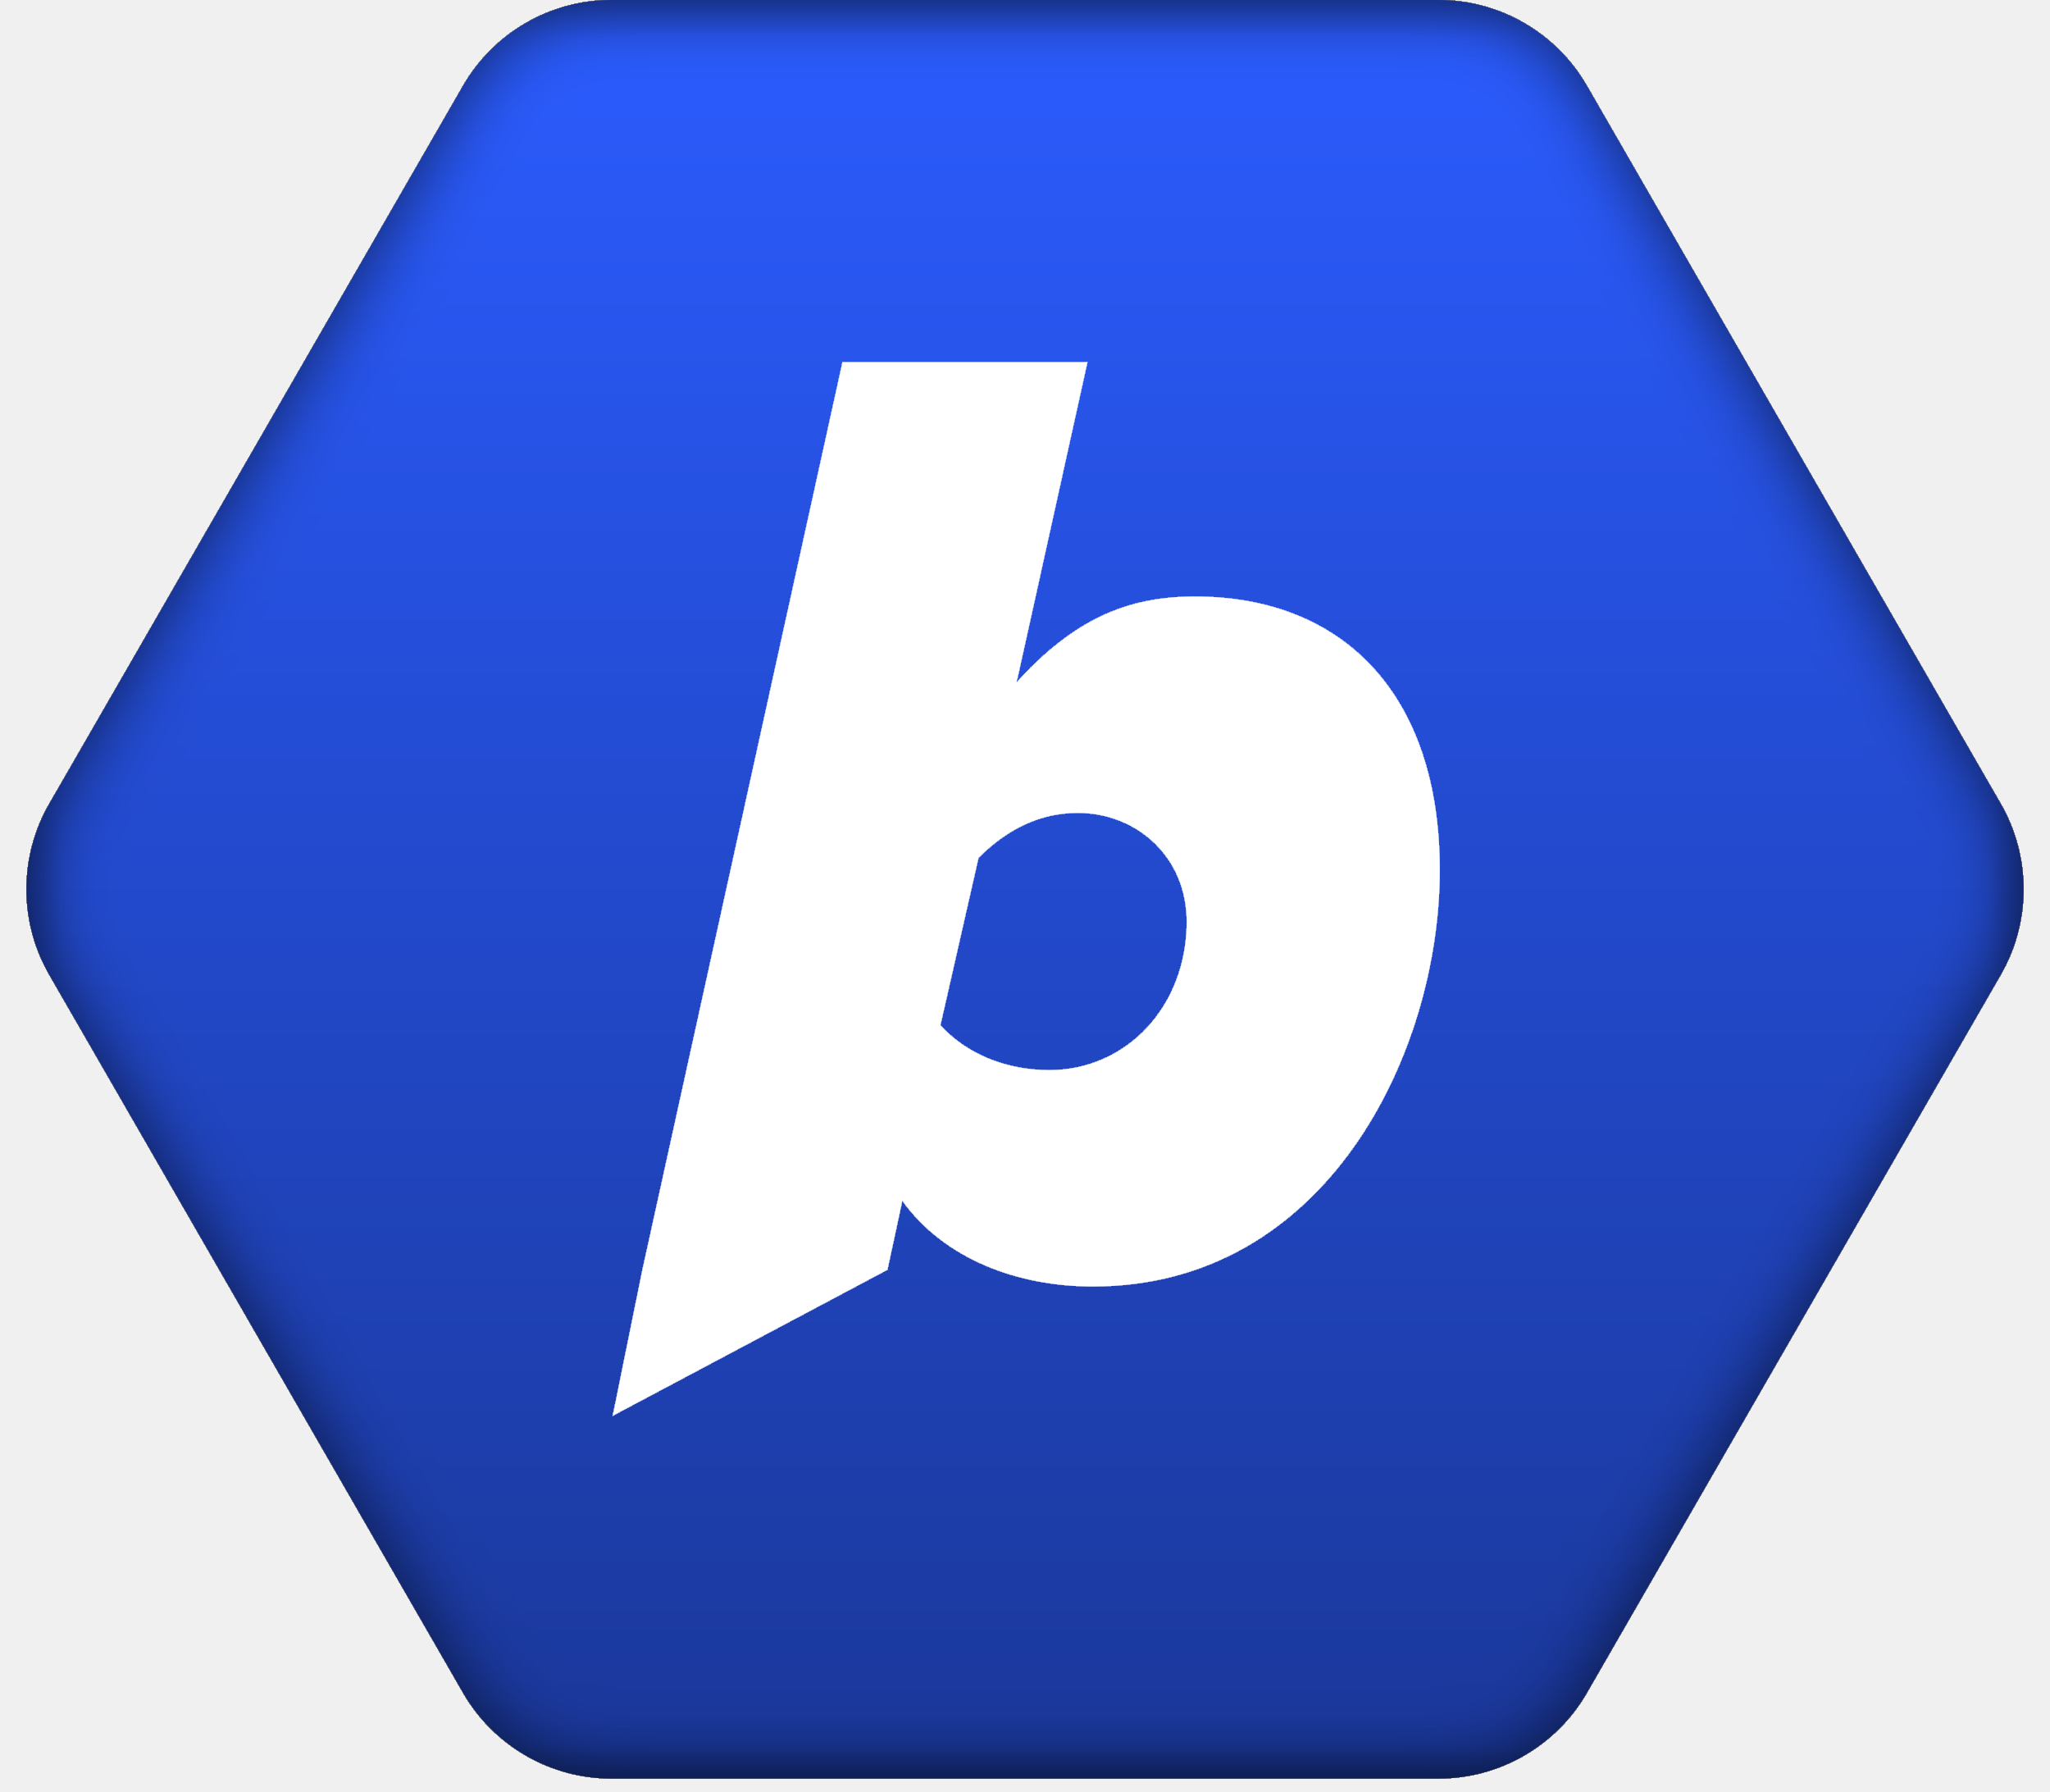
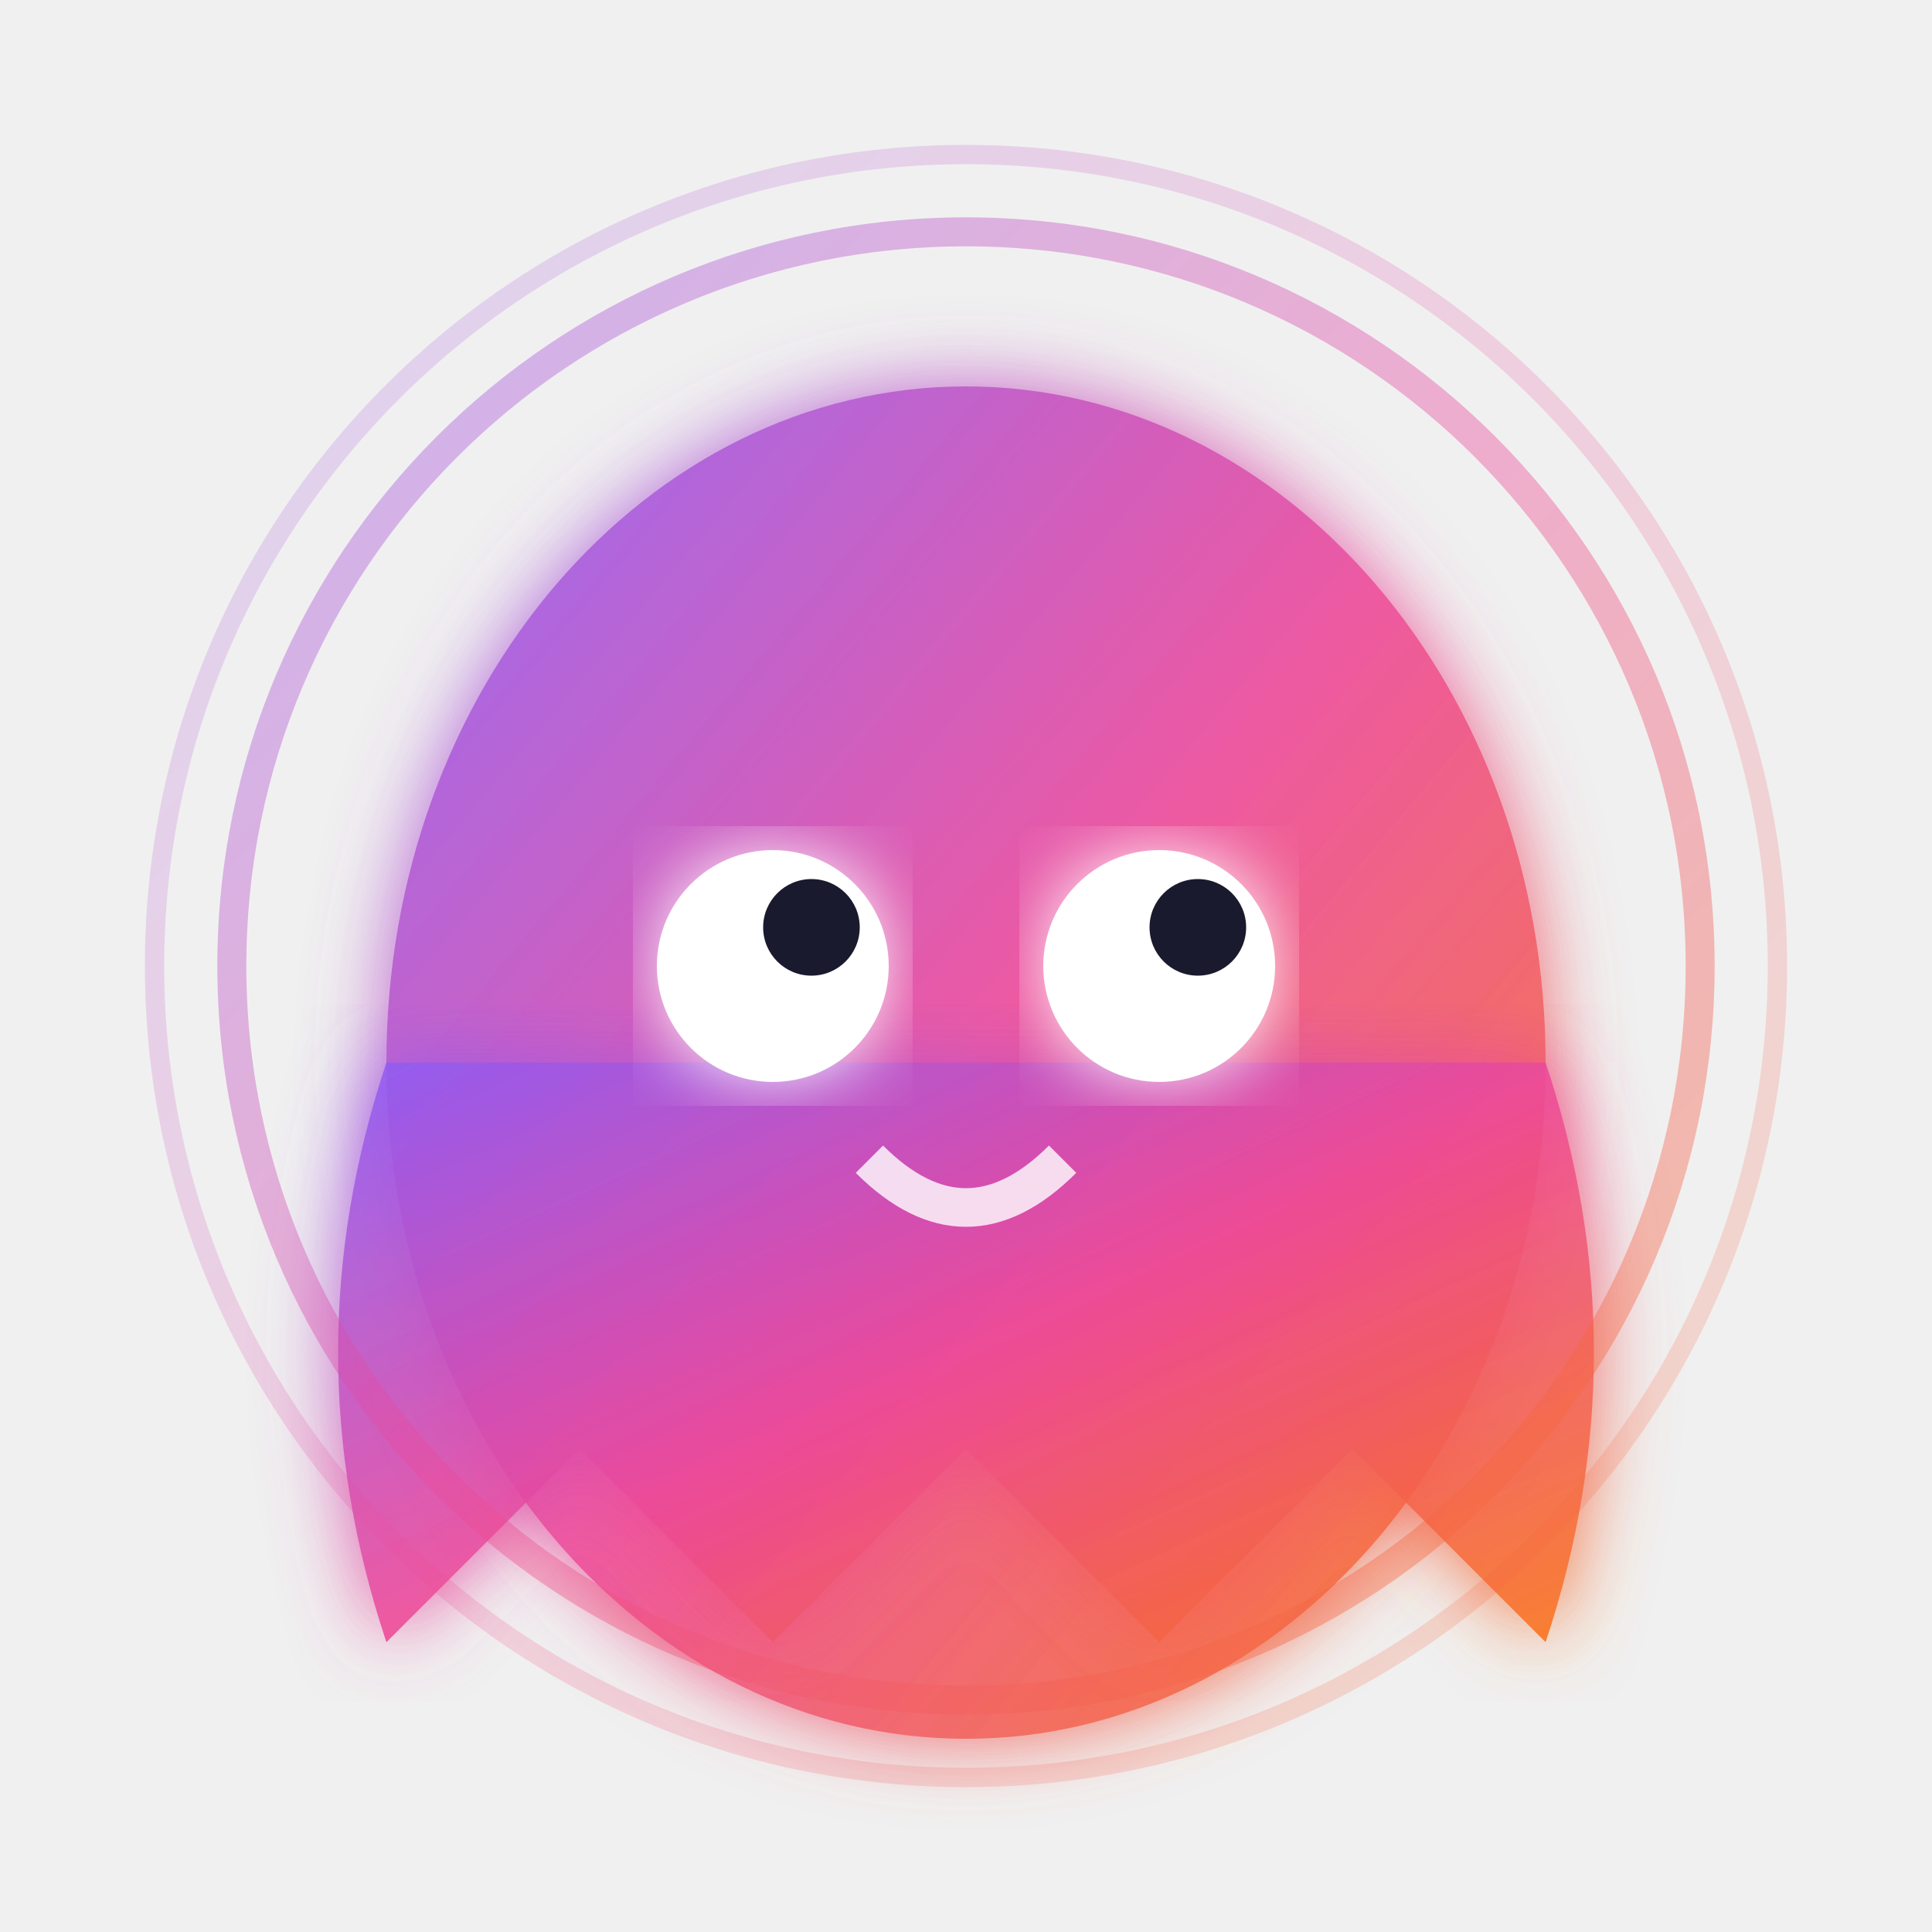
- <svg xmlns="http://www.w3.org/2000/svg" width="95" height="83" fill="none">
-   <g filter="url(#a)">
-     <path fill="url(#b)" d="M66.657 0H28.343a7.948 7.948 0 0 0-6.887 3.979L2.288 37.235a7.948 7.948 0 0 0 0 7.938L21.456 78.43a7.948 7.948 0 0 0 6.887 3.979h38.314a7.948 7.948 0 0 0 6.886-3.98l19.17-33.256a7.948 7.948 0 0 0 0-7.938L73.542 3.98A7.948 7.948 0 0 0 66.657 0Z" />
-   </g>
-   <g filter="url(#c)">
-     <path fill="#fff" fill-rule="evenodd" d="M50.642 59.608c-3.468 0-6.873-1.261-8.827-3.973l-.69 3.198-12.729 6.762 1.374-6.762 9.27-42.04h11.35l-3.279 14.818c2.649-2.9 5.108-3.973 8.26-3.973 6.81 0 11.35 4.477 11.35 12.675 0 8.45-5.233 19.295-16.079 19.295Zm4.351-16.9c0 3.91-2.774 6.874-6.368 6.874-2.018 0-3.847-.757-5.045-2.08l1.766-7.757c1.324-1.324 2.837-2.08 4.603-2.08 2.711 0 5.044 2.017 5.044 5.044Z" clip-rule="evenodd" />
-   </g>
+ <svg xmlns="http://www.w3.org/2000/svg" viewBox="0 0 100 100" width="100" height="100">
  <defs>
-     <filter id="a" width="92.549" height="82.409" x="1.226" y="0" color-interpolation-filters="sRGB" filterUnits="userSpaceOnUse">
-       <feFlood flood-opacity="0" result="BackgroundImageFix" />
-       <feBlend in="SourceGraphic" in2="BackgroundImageFix" result="shape" />
-       <feColorMatrix in="SourceAlpha" result="hardAlpha" values="0 0 0 0 0 0 0 0 0 0 0 0 0 0 0 0 0 0 127 0" />
-       <feOffset />
-       <feGaussianBlur stdDeviation="1.717" />
-       <feComposite in2="hardAlpha" k2="-1" k3="1" operator="arithmetic" />
-       <feColorMatrix values="0 0 0 0 0 0 0 0 0 0 0 0 0 0 0 0 0 0 0.65 0" />
-       <feBlend in2="shape" result="effect1_innerShadow_615_13380" />
+     <linearGradient id="xovaGradient" x1="0%" y1="0%" x2="100%" y2="100%">
+       <stop offset="0%" style="stop-color:#8B5CF6;stop-opacity:1" />
+       <stop offset="50%" style="stop-color:#EC4899;stop-opacity:1" />
+       <stop offset="100%" style="stop-color:#F97316;stop-opacity:1" />
+     </linearGradient>
+     <filter id="glow">
+       <feGaussianBlur stdDeviation="2" result="coloredBlur" />
+       <feMerge>
+         <feMergeNode in="coloredBlur" />
+         <feMergeNode in="SourceGraphic" />
+       </feMerge>
    </filter>
-     <filter id="c" width="38.326" height="48.802" x="28.396" y="16.793" color-interpolation-filters="sRGB" filterUnits="userSpaceOnUse">
-       <feFlood flood-opacity="0" result="BackgroundImageFix" />
-       <feBlend in="SourceGraphic" in2="BackgroundImageFix" result="shape" />
-       <feColorMatrix in="SourceAlpha" result="hardAlpha" values="0 0 0 0 0 0 0 0 0 0 0 0 0 0 0 0 0 0 127 0" />
-       <feOffset />
-       <feGaussianBlur stdDeviation=".072" />
-       <feComposite in2="hardAlpha" k2="-1" k3="1" operator="arithmetic" />
-       <feColorMatrix values="0 0 0 0 1 0 0 0 0 1 0 0 0 0 1 0 0 0 0.95 0" />
-       <feBlend in2="shape" result="effect1_innerShadow_615_13380" />
-     </filter>
-     <linearGradient id="b" x1="47.5" x2="47.5" y1="0" y2="82.409" gradientUnits="userSpaceOnUse">
-       <stop stop-color="#2B5CFF" />
-       <stop offset="1" stop-color="#1A3799" />
-     </linearGradient>
  </defs>
+   <ellipse cx="50" cy="55" rx="30" ry="35" fill="url(#xovaGradient)" filter="url(#glow)" opacity="0.9" />
+   <path d="M 20 55 Q 15 70 20 85 L 30 75 L 40 85 L 50 75 L 60 85 L 70 75 L 80 85 Q 85 70 80 55 Z" fill="url(#xovaGradient)" filter="url(#glow)" opacity="0.9" />
+   <circle cx="40" cy="50" r="6" fill="#fff" filter="url(#glow)" />
+   <circle cx="60" cy="50" r="6" fill="#fff" filter="url(#glow)" />
+   <circle cx="42" cy="48" r="2.5" fill="#1a1a2e" />
+   <circle cx="62" cy="48" r="2.5" fill="#1a1a2e" />
+   <path d="M 45 60 Q 50 65 55 60" stroke="#fff" stroke-width="2" fill="none" opacity="0.8" />
+   <circle cx="50" cy="50" r="38" stroke="url(#xovaGradient)" stroke-width="1.5" fill="none" opacity="0.4" />
+   <circle cx="50" cy="50" r="42" stroke="url(#xovaGradient)" stroke-width="1" fill="none" opacity="0.2" />
</svg>
